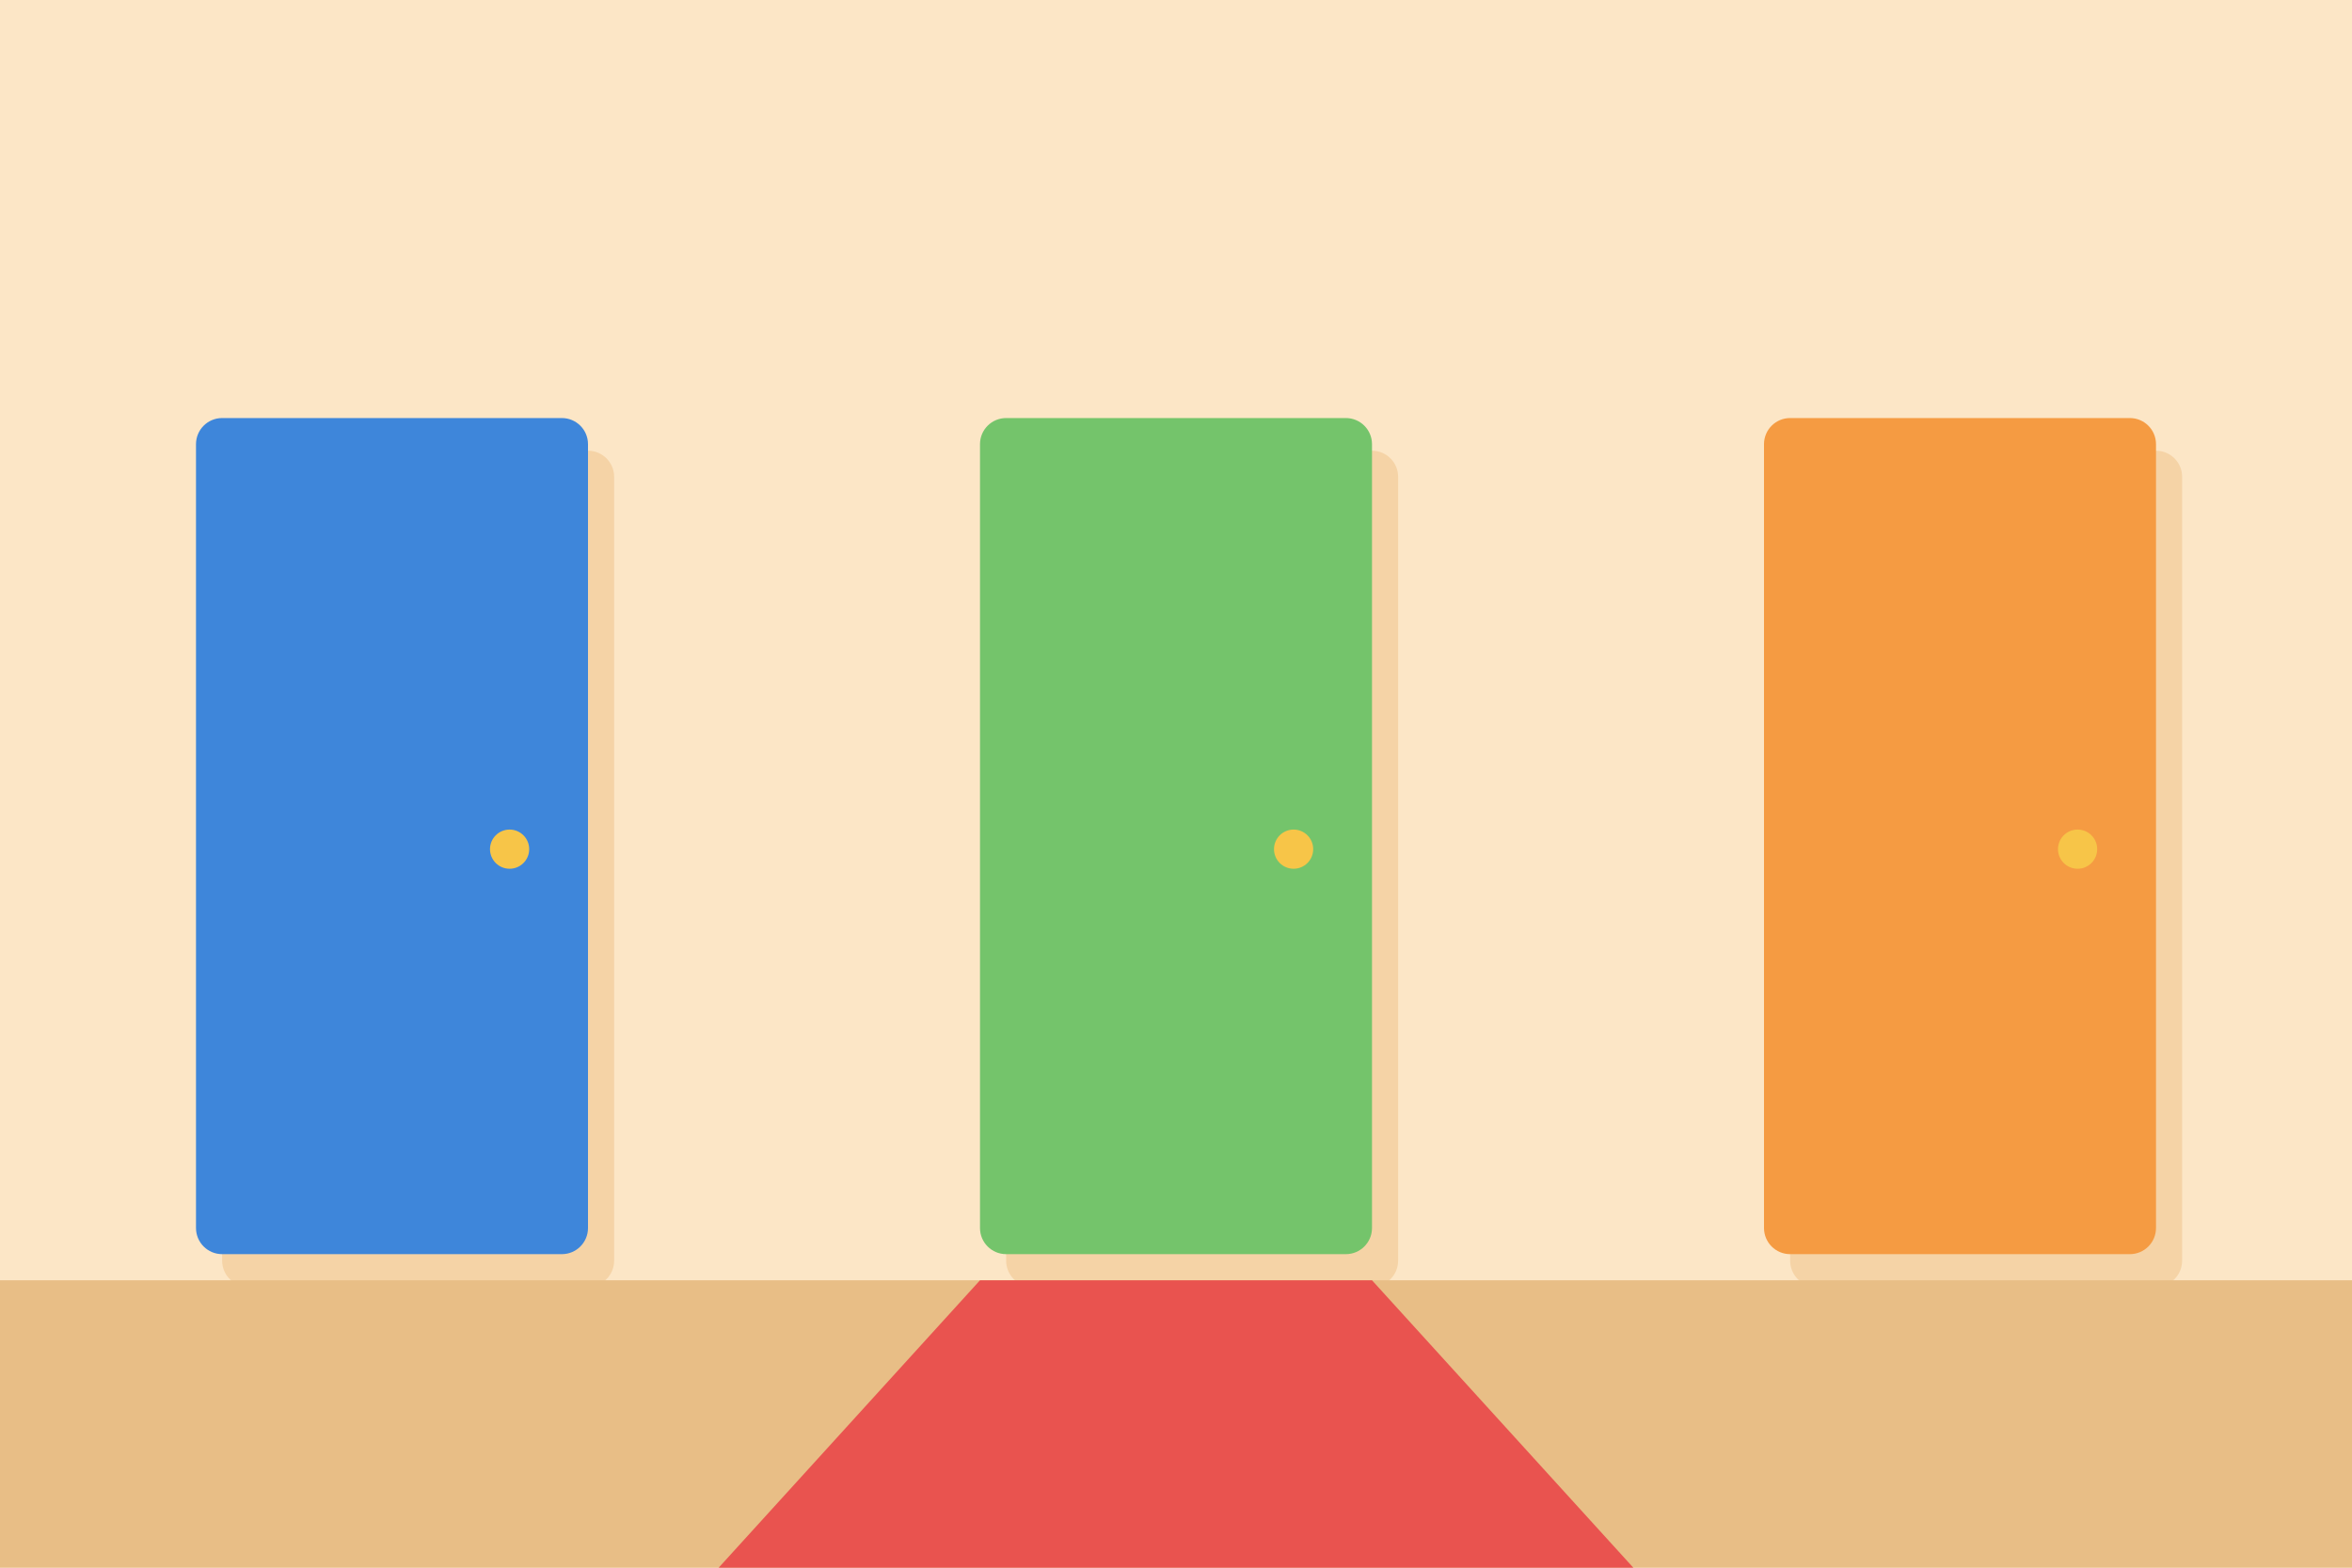
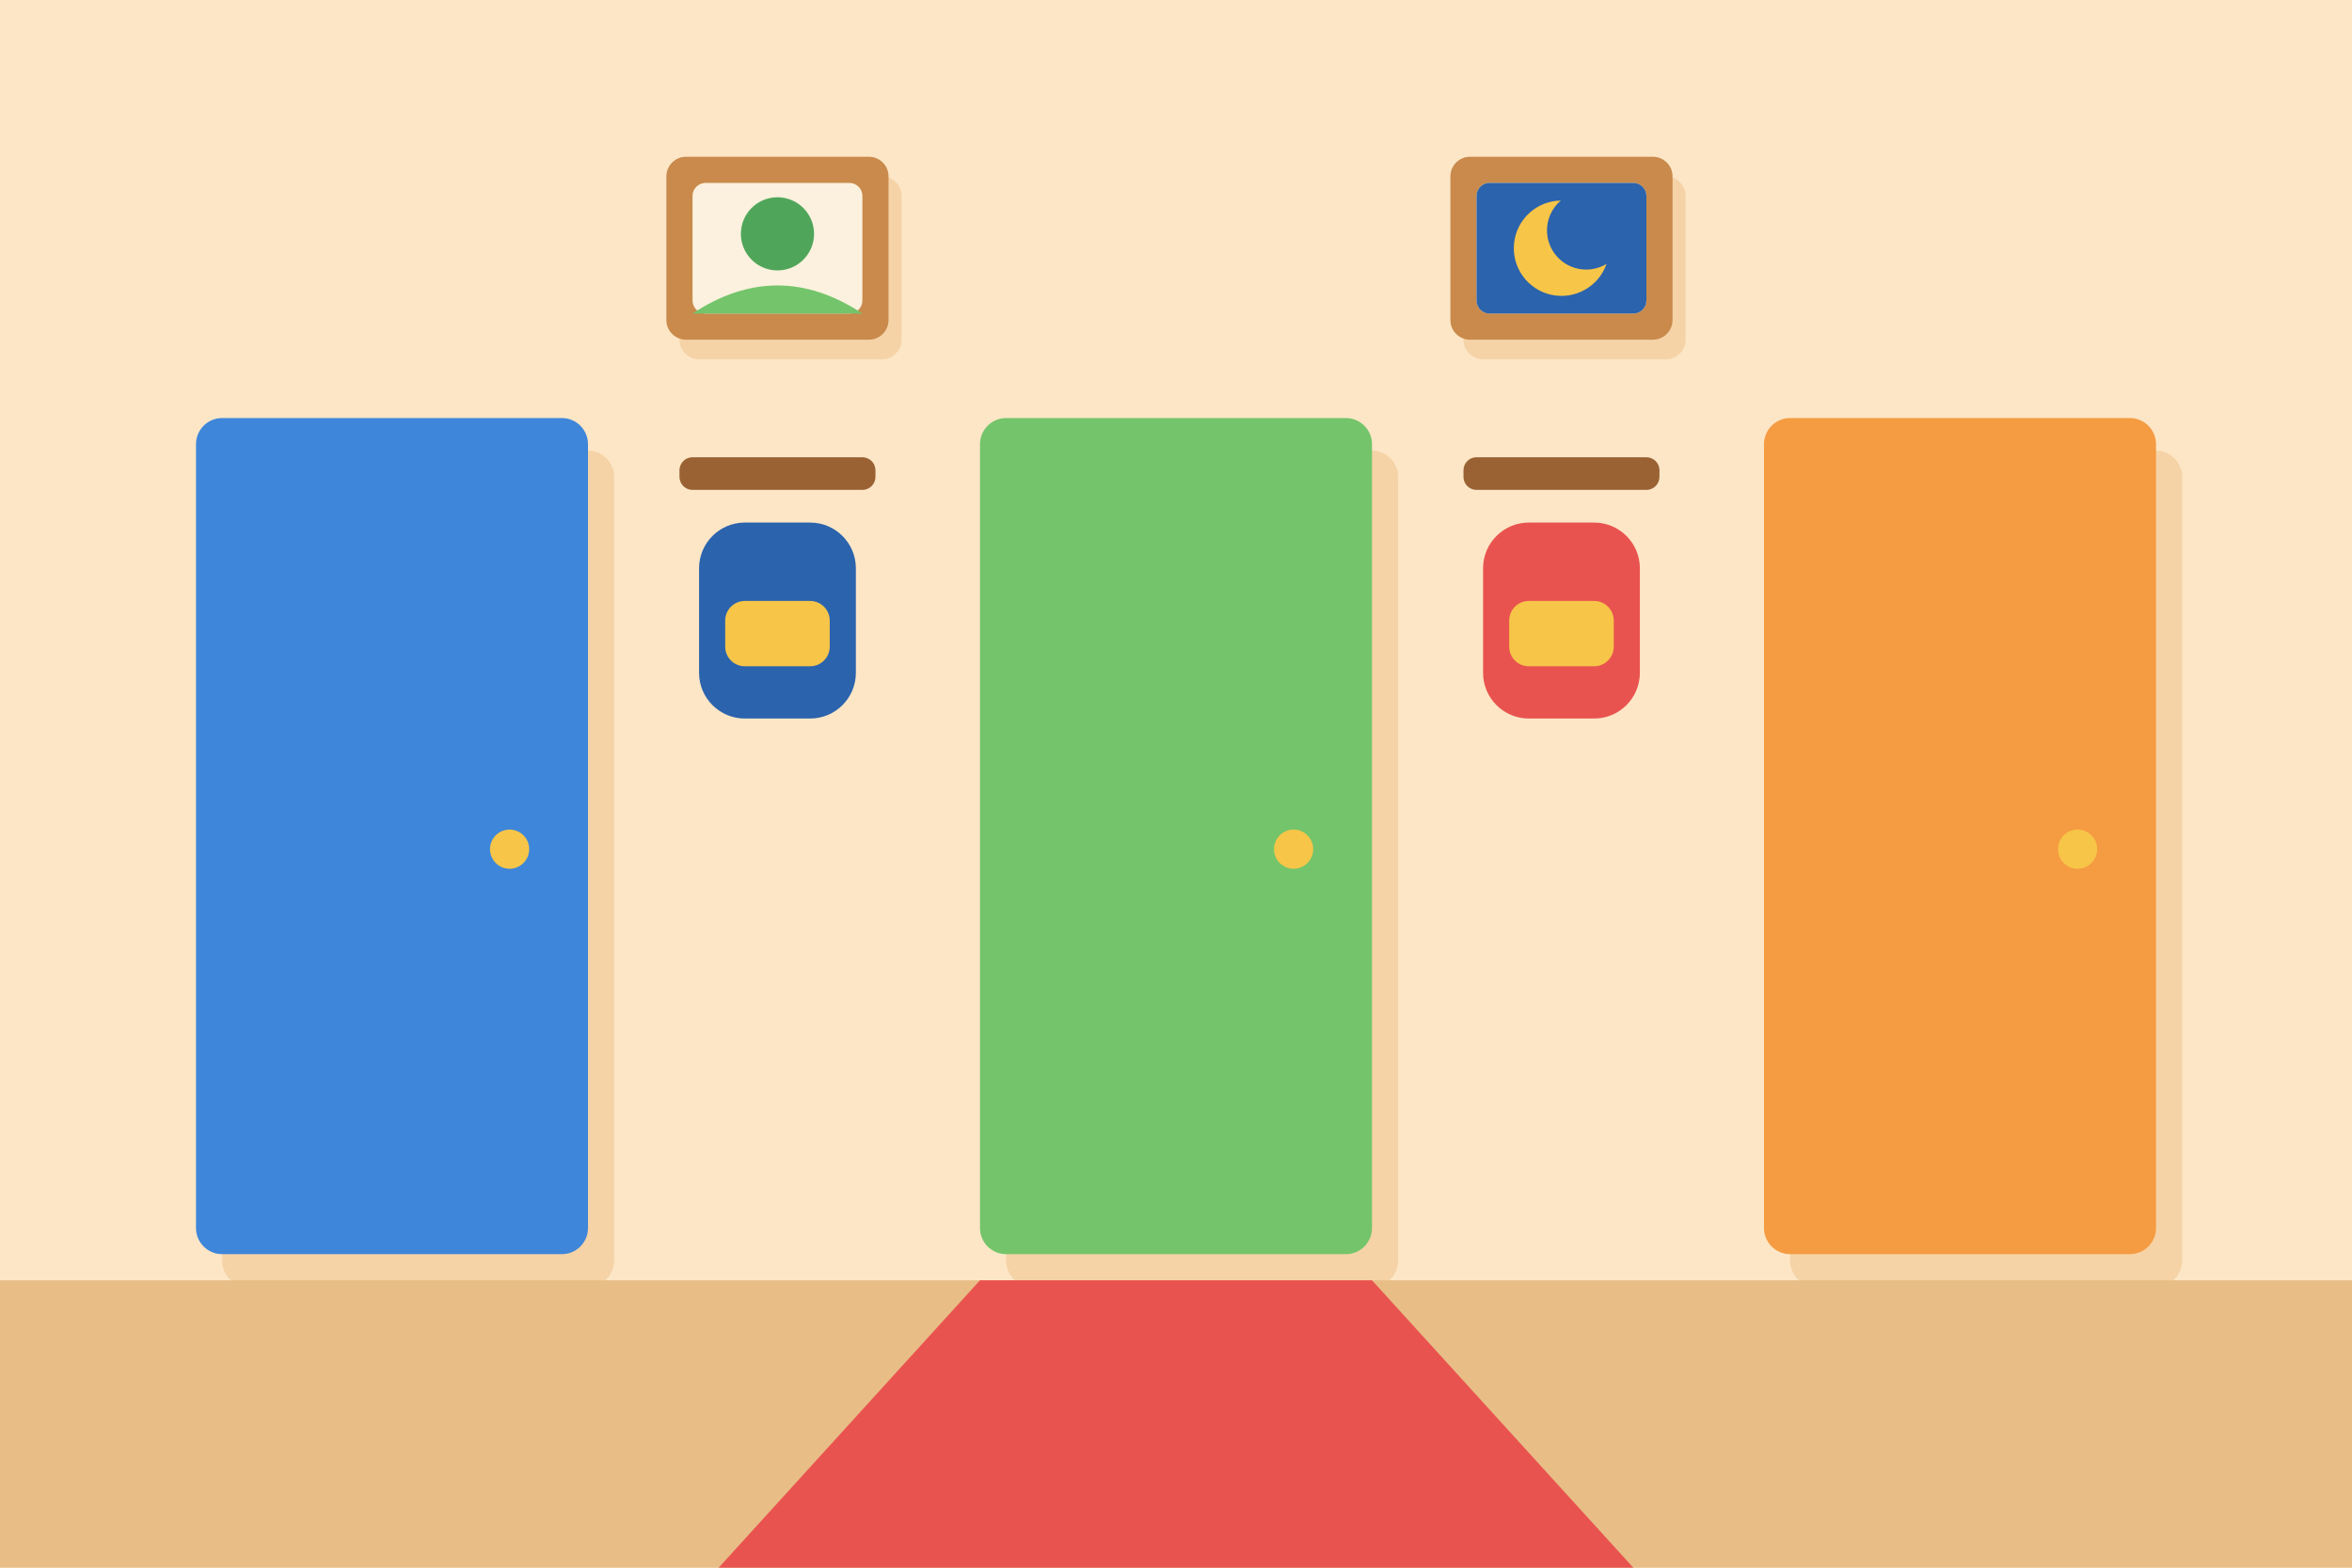
<svg xmlns="http://www.w3.org/2000/svg" viewBox="0 0 360 240">
  <rect x="0" y="0" width="360" height="240" fill="#FCE6C6" />
  <rect x="34" y="69" width="60" height="128" rx="4" fill="#F5D3A6" />
  <rect x="30" y="64" width="60" height="128" rx="4" fill="#3E86DA" />
  <circle cx="78" cy="130" r="3" fill="#F7C548" />
  <rect x="154" y="69" width="60" height="128" rx="4" fill="#F5D3A6" />
  <rect x="150" y="64" width="60" height="128" rx="4" fill="#74C46B" />
  <circle cx="198" cy="130" r="3" fill="#F7C548" />
  <rect x="274" y="69" width="60" height="128" rx="4" fill="#F5D3A6" />
  <rect x="270" y="64" width="60" height="128" rx="4" fill="#F59B42" />
  <circle cx="318" cy="130" r="3" fill="#F7C548" />
+   <rect x="104" y="70" width="30" height="5" rx="2" fill="#9A6233" />
+   <rect x="107" y="80" width="24" height="30" rx="7" fill="#2B63AD" />
+   <rect x="111" y="92" width="16" height="10" rx="3" fill="#F7C548" />
+   <rect x="224" y="70" width="30" height="5" rx="2" fill="#9A6233" />
+   <rect x="227" y="80" width="24" height="30" rx="7" fill="#E9534F" />
+   <rect x="231" y="92" width="16" height="10" rx="3" fill="#F7C548" />
+   <rect x="104" y="27" width="34" height="28" rx="3" fill="#F5D3A6" />
+   <rect x="102" y="24" width="34" height="28" rx="3" fill="#C98A4B" />
+   <rect x="106" y="28" width="26" height="20" rx="2" fill="#FBF1DE" />
+   <path d="M106 48 Q119 39.4 132 48 Z" fill="#74C46B" />
+   <circle cx="119" cy="35.8" r="5.6" fill="#4FA65A" />
+   <rect x="224" y="27" width="34" height="28" rx="3" fill="#F5D3A6" />
+   <rect x="222" y="24" width="34" height="28" rx="3" fill="#C98A4B" />
+   <rect x="226" y="28" width="26" height="20" rx="2" fill="#FBF1DE" />
+   <rect x="226" y="28" width="26" height="20" rx="2" fill="#2B63AD" />
+   <path d="M238.9 30.7 A7.3 7.3 0 1 0 245.9 40.4 A6 6 0 0 1 238.9 30.7 Z" fill="#F7C548" />
  <path d="M0 196 L360 196 L360 240 L0 240 Z" fill="#E8BE86" />
  <path d="M150 196 L210 196 L250 240 L110 240 Z" fill="#E9534F" />
</svg>
